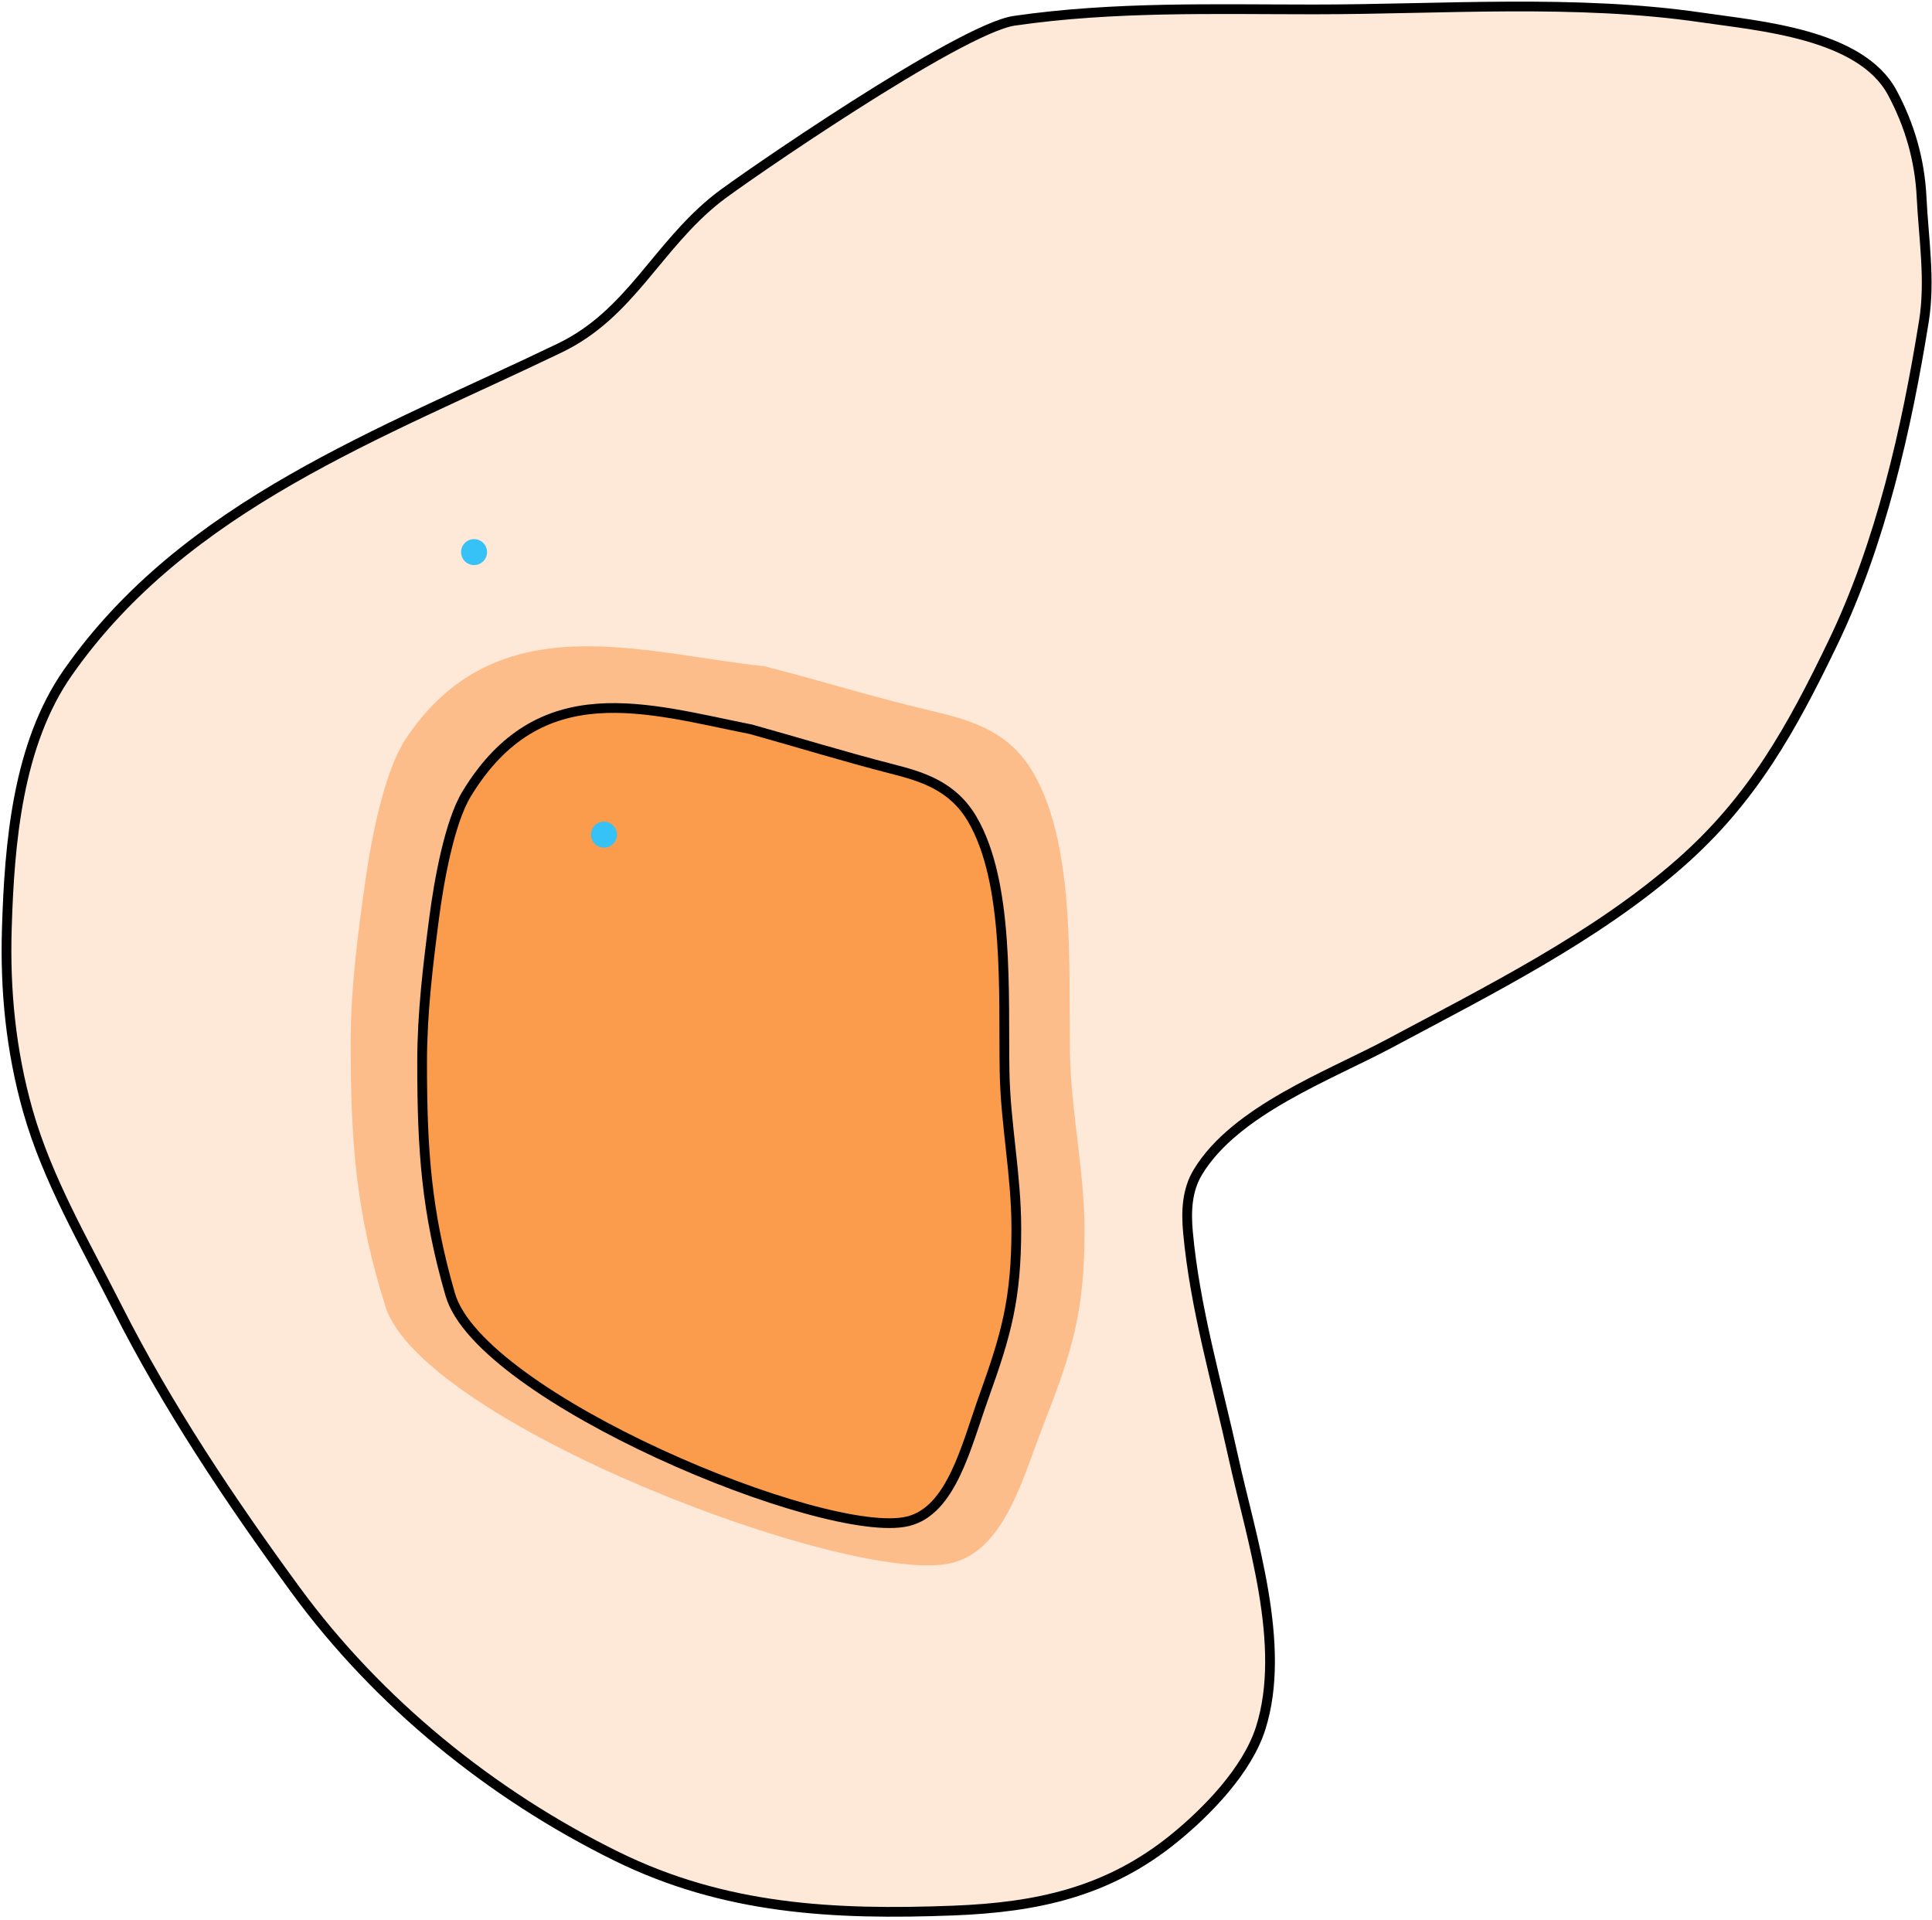
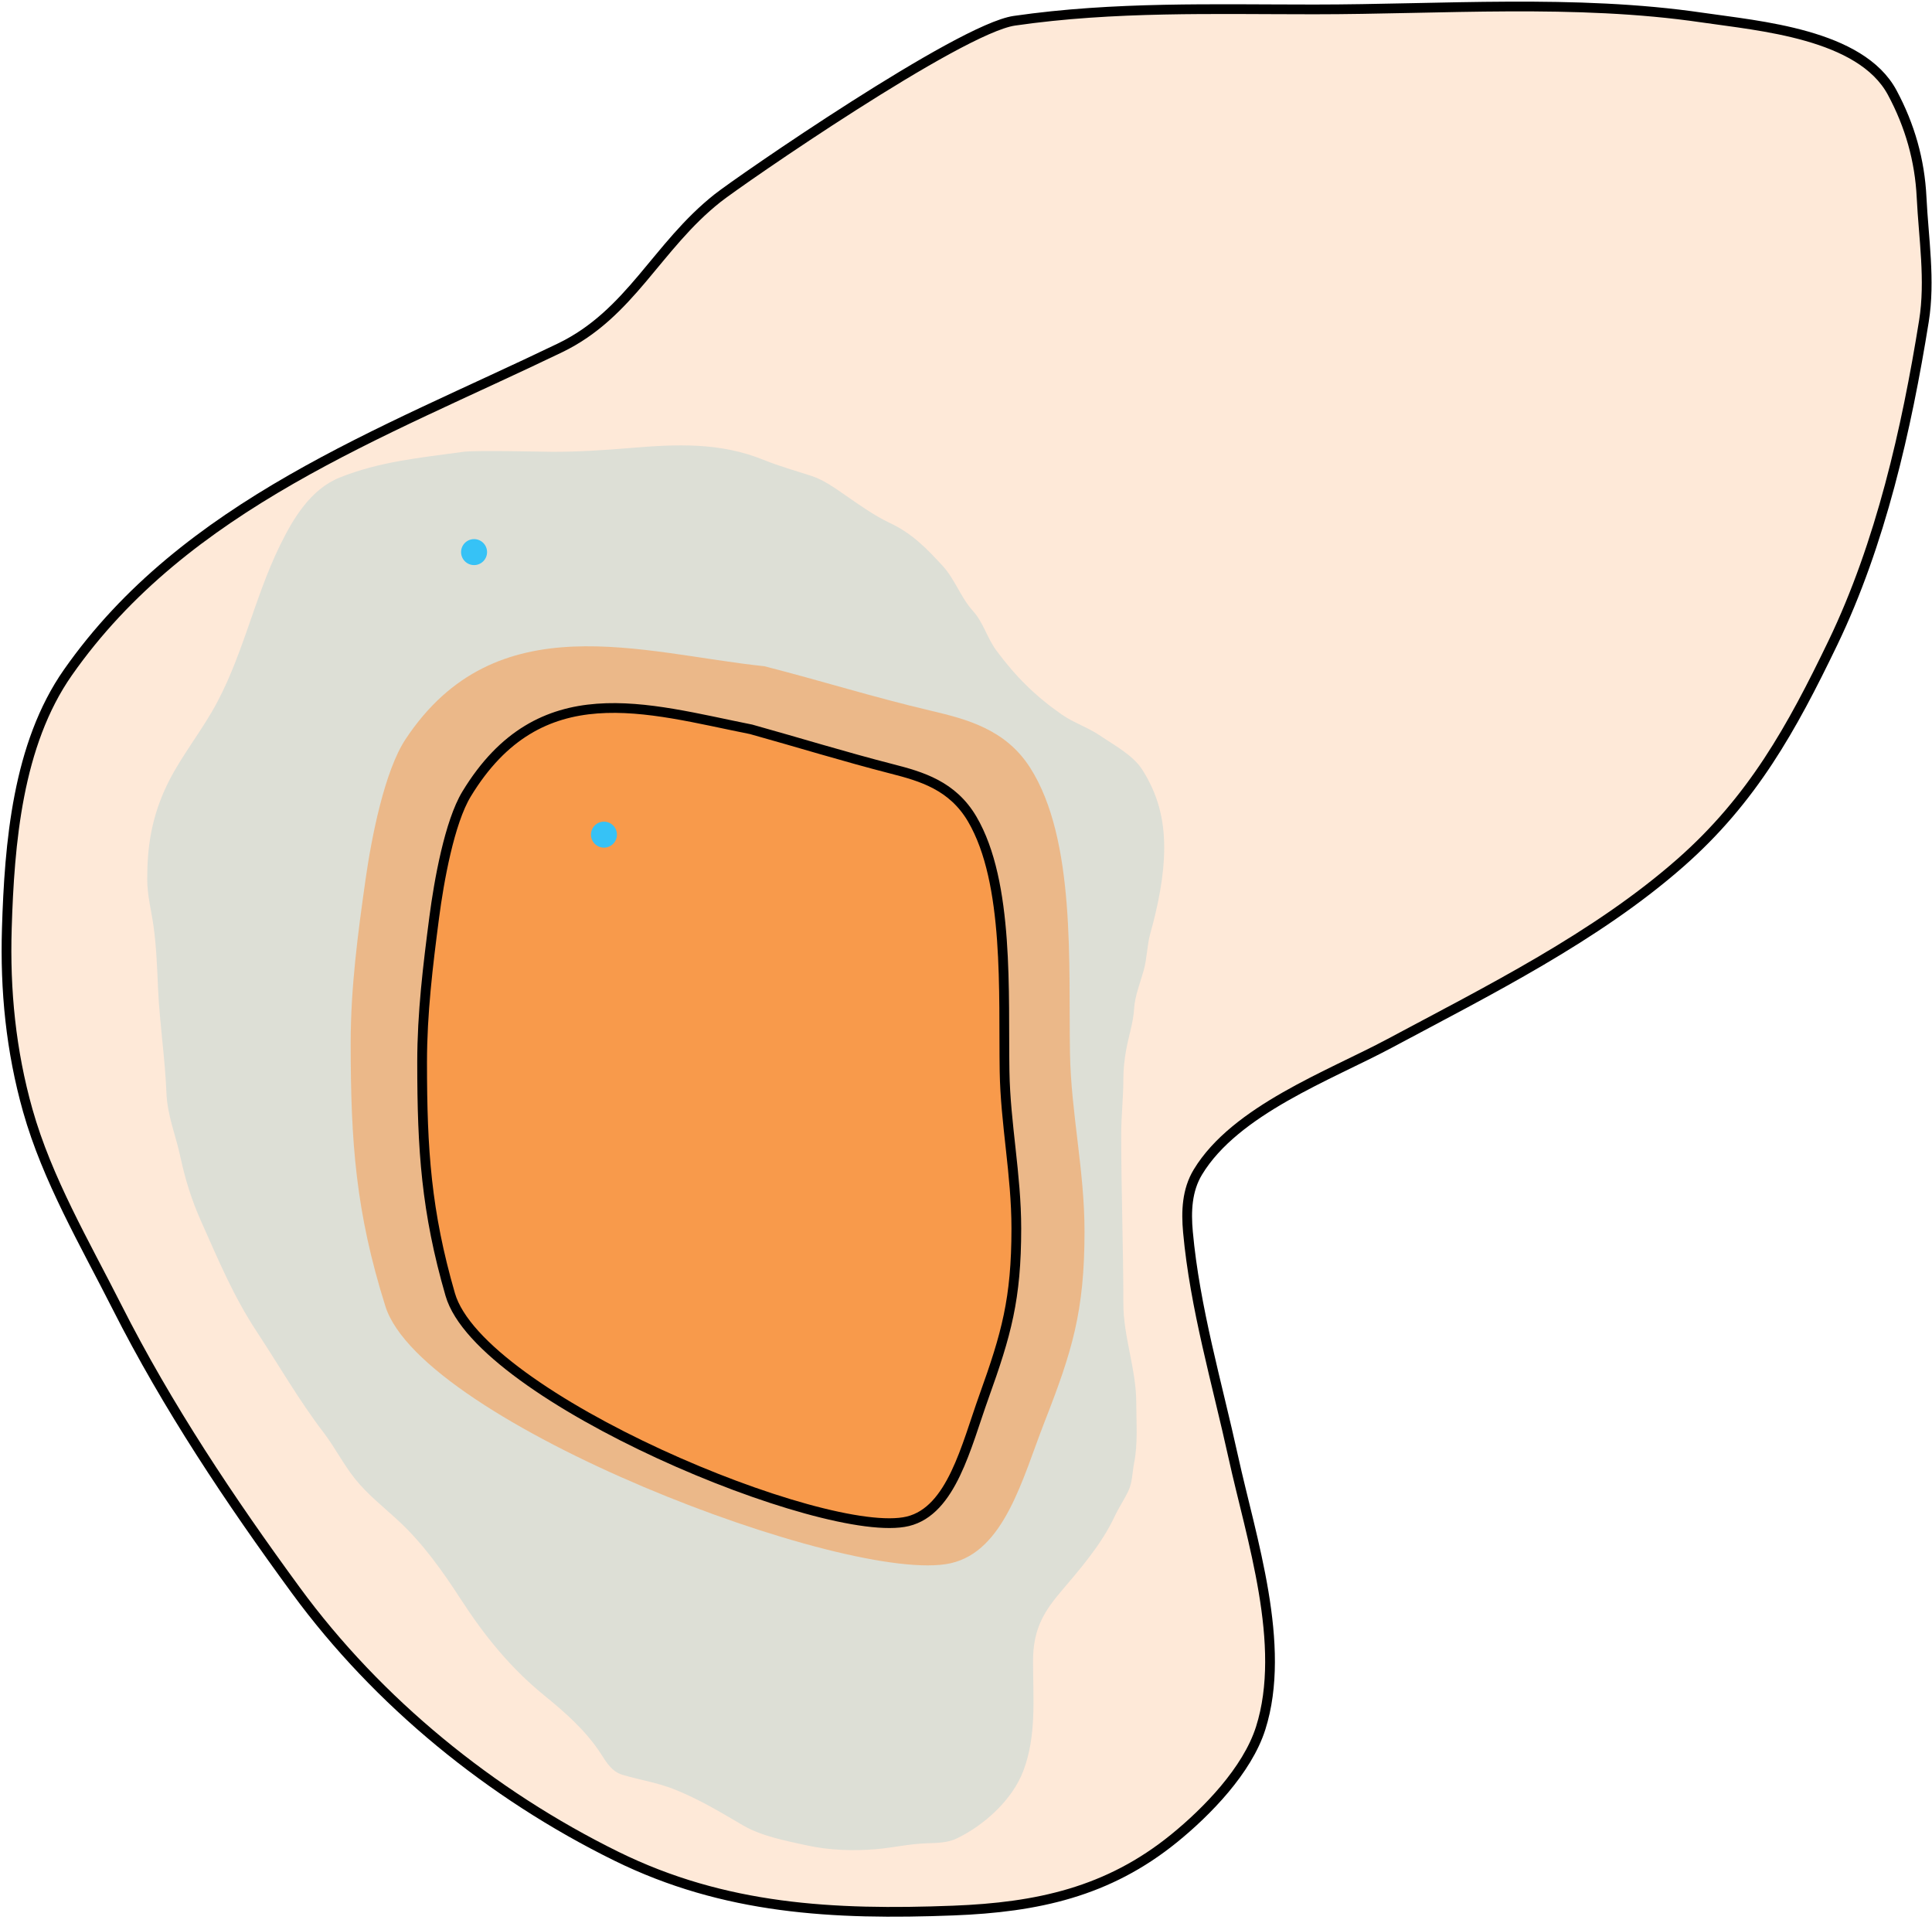
<svg xmlns="http://www.w3.org/2000/svg" width="595" height="591" viewBox="0 0 595 591" fill="none">
+   <path d="M170.193 139.122C168.299 139.122 146.5 138.597 142.676 139.122C129 141 116.888 142.131 104.639 147.031C95.652 150.626 90.28 159.67 86.245 167.889C78.116 184.449 74.549 203.271 65.203 219.244C60.463 227.345 54.491 234.747 50.673 243.339C46.666 252.355 45.339 260.78 45.339 270.672C45.339 275.848 46.642 280.389 47.325 285.46C48.184 291.832 48.395 298.145 48.686 304.552C49.171 315.224 50.834 325.833 51.261 336.52C51.541 343.523 54.112 349.494 55.565 356.274C57.028 363.1 59.04 369.576 61.892 375.955C67.235 387.903 71.845 399.078 79.109 410.093C85.937 420.449 92.079 431.202 99.636 441.068C103.111 445.606 105.692 450.771 109.237 455.231C113.162 460.169 118.215 464.088 122.811 468.364C130.317 475.344 136.253 483.706 141.83 492.312C149.188 503.664 157.167 513.558 167.691 522.109C174.186 527.386 180.552 533.025 185.091 540.061C186.868 542.815 188.473 545.529 191.75 546.499C197.056 548.069 202.595 548.924 207.752 550.987C215.435 554.06 221.823 557.965 228.904 562.096C234.522 565.373 242.081 566.815 248.401 568.203C255.299 569.717 262.768 569.99 269.811 569.38C274.956 568.935 279.965 567.773 285.151 567.578C288.373 567.456 291.694 567.508 294.679 566.069C303.121 561.999 311.76 554.213 315.133 545.322C319.271 534.412 318.149 523.063 318.149 511.588C318.149 502.565 320.735 497.168 326.463 490.399C332.648 483.089 339.218 475.626 343.311 466.855C344.588 464.119 346.333 461.628 347.579 458.909C348.765 456.32 348.719 453.244 349.271 450.485C350.477 444.454 349.933 438.076 349.933 431.945C349.933 421.553 345.96 411.665 345.96 401.338C345.96 384.097 345.298 366.674 345.298 349.358C345.298 343.556 345.96 338.048 345.96 332.326C345.96 329.242 346.256 326.594 346.769 323.571C347.479 319.393 349.058 314.77 349.271 310.622C349.468 306.767 351.205 302.466 352.251 298.703C353.265 295.051 353.234 291.129 354.237 287.52C356.58 279.084 358.541 269.833 358.541 260.997C358.541 252.1 356.544 244.474 351.772 236.975C348.962 232.559 343.101 229.43 338.823 226.527C335.082 223.988 330.691 222.58 327.052 220.053C318.921 214.407 312.865 208.399 306.929 200.409C303.938 196.382 302.938 191.785 299.609 188.085C295.794 183.846 294.115 178.354 290.228 174.143C285.082 168.568 280.789 164.185 273.931 160.973C269.508 158.902 264.721 155.514 260.688 152.733C257.446 150.497 253.756 147.788 249.947 146.553C245.118 144.987 239.927 143.531 235.232 141.624C221.763 136.152 208.461 136.748 194.104 137.945C186.061 138.615 178.277 139.122 170.193 139.122Z" fill="#36C2F6" fill-opacity="0.2" />
  <path d="M404.722 2.896C373.667 2.896 343.174 1.943 312.396 6.389C295.5 8.829 227.666 55.723 221 61C202.174 75.904 194.244 96.619 172.429 107.133C117.537 133.59 57.134 155.323 20.91 207.071C5.366 229.277 2.907 259.762 2.105 285.875C1.518 304.984 3.363 323.547 8.552 341.933C14.539 363.143 26.139 382.885 36.044 402.469C51.536 433.101 70.865 462.045 91.118 489.691C116.39 524.19 151.316 552.588 189.802 571.54C223.118 587.946 256.649 589.706 293.59 588.286C319.468 587.29 341.243 582.568 361.559 566.077C371.706 557.84 384.119 545.118 388.245 532.138C396.386 506.523 385.304 473.62 379.827 448.677C374.826 425.897 367.976 402.674 365.857 379.365C365.279 373.005 365.529 366.501 368.902 360.918C380.443 341.815 409.549 331.124 428.005 321.247C458.339 305.014 491.548 288.512 517.555 265.636C539.685 246.172 551.749 224.369 564.479 197.937C579.167 167.44 587.164 132.152 592.509 98.894C594.534 86.291 592.409 73.384 591.792 60.746C591.236 49.342 588.191 38.644 582.748 28.508C573.041 10.434 541.705 7.974 524.182 5.404C485.237 -0.309 443.867 2.896 404.722 2.896Z" fill="#FB923C" fill-opacity="0.2" stroke="black" stroke-width="3" stroke-linecap="round" />
  <path d="M124.907 227.599C152.796 185.469 197.735 201.206 235.402 205.142C253.354 209.731 268.507 214.561 286.761 218.859C297.847 221.47 309.704 224.6 317.218 236.338C331.412 258.512 329.043 297.292 329.525 324.366C329.85 342.655 334 360.365 334 379.184C334 403.835 330.187 416.102 321.693 437.817C314.907 455.165 309.381 477.659 292.728 481.354C261.557 488.27 130.013 438.171 118.691 402.224C109.573 373.276 108 351.83 108 321.188C108 304.088 110.215 287.419 112.6 270.659C114.393 258.054 118.39 237.442 124.907 227.599Z" fill="#FB923C" fill-opacity="0.5" />
  <path d="M143.69 244.487C166.273 207.307 199.131 218.165 231.337 224.574C245.873 228.624 259.968 232.981 274.749 236.774C283.726 239.078 293.327 241.84 299.411 252.199C310.904 271.768 308.986 305.992 309.376 329.885C309.64 346.026 313 361.655 313 378.264C313 400.018 309.913 410.844 303.035 430.008C297.54 445.317 293.065 465.169 279.581 468.43C254.34 474.533 147.825 430.321 138.657 398.597C131.274 373.049 130 354.123 130 327.081C130 311.99 131.794 297.279 133.724 282.488C135.176 271.364 138.413 253.174 143.69 244.487Z" fill="#FB923C" fill-opacity="0.8" stroke="black" stroke-width="3" stroke-linecap="round" />
  <circle cx="186" cy="257" r="4" fill="#36C2F6" />
  <circle cx="146" cy="170" r="4" fill="#36C2F6" />
</svg>
